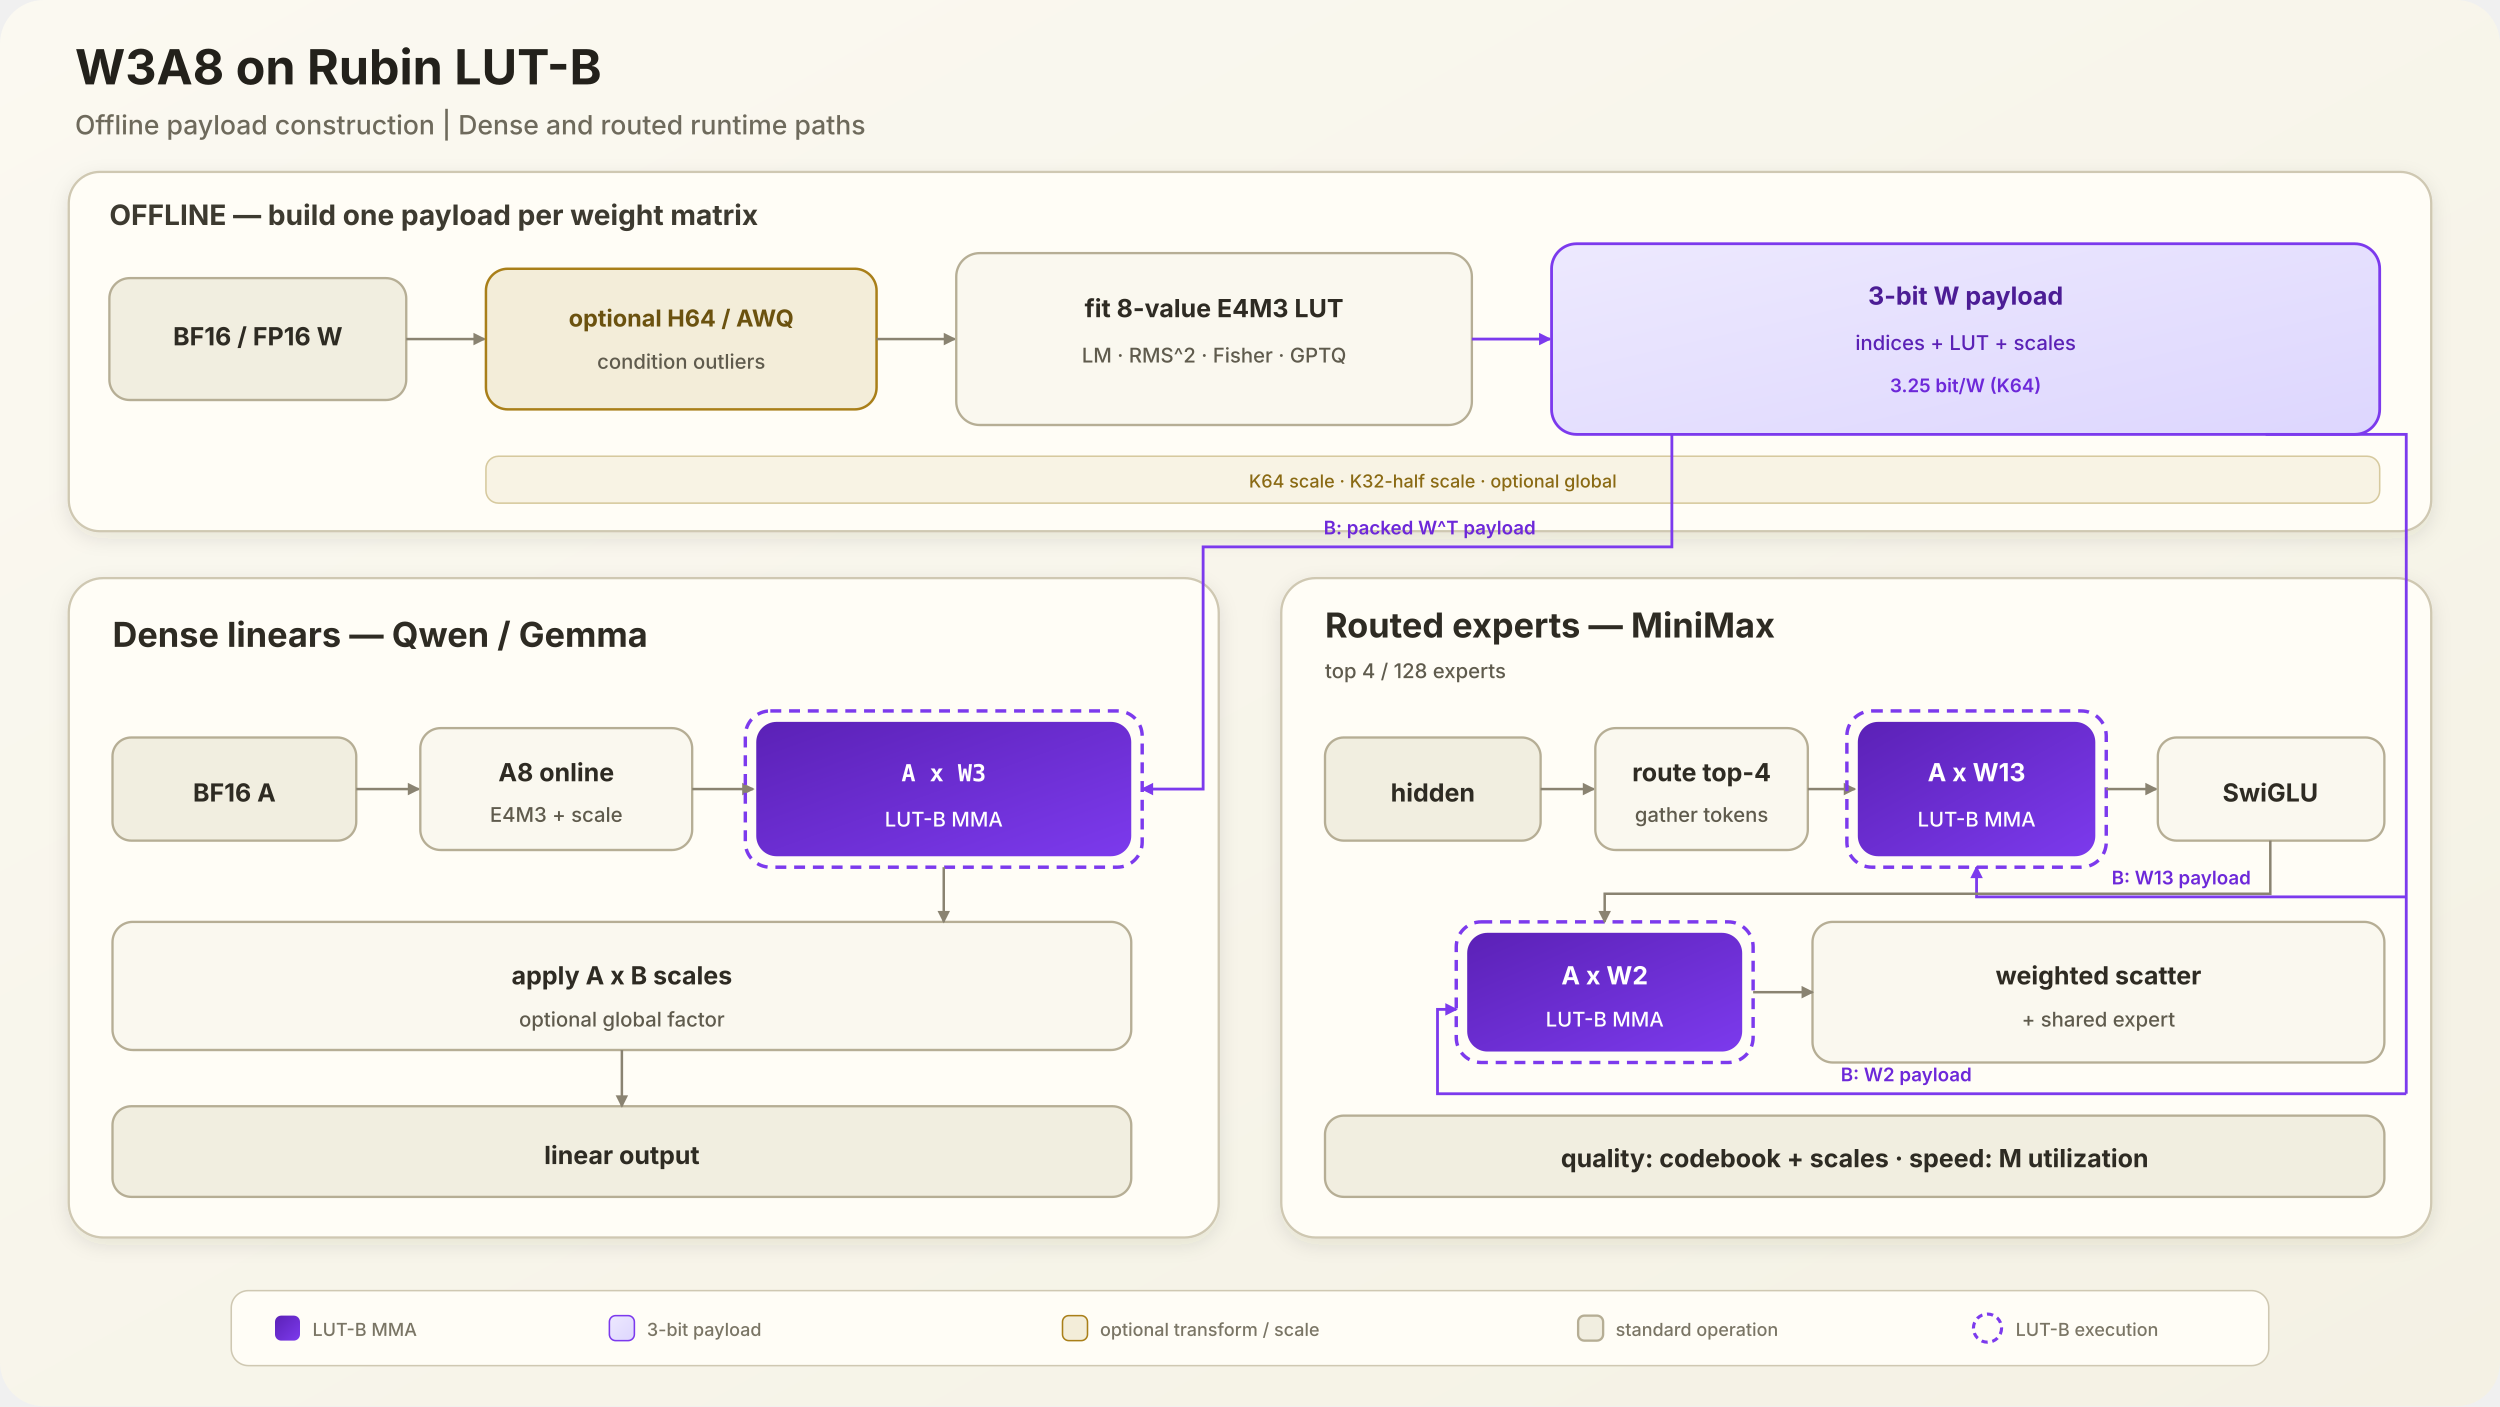
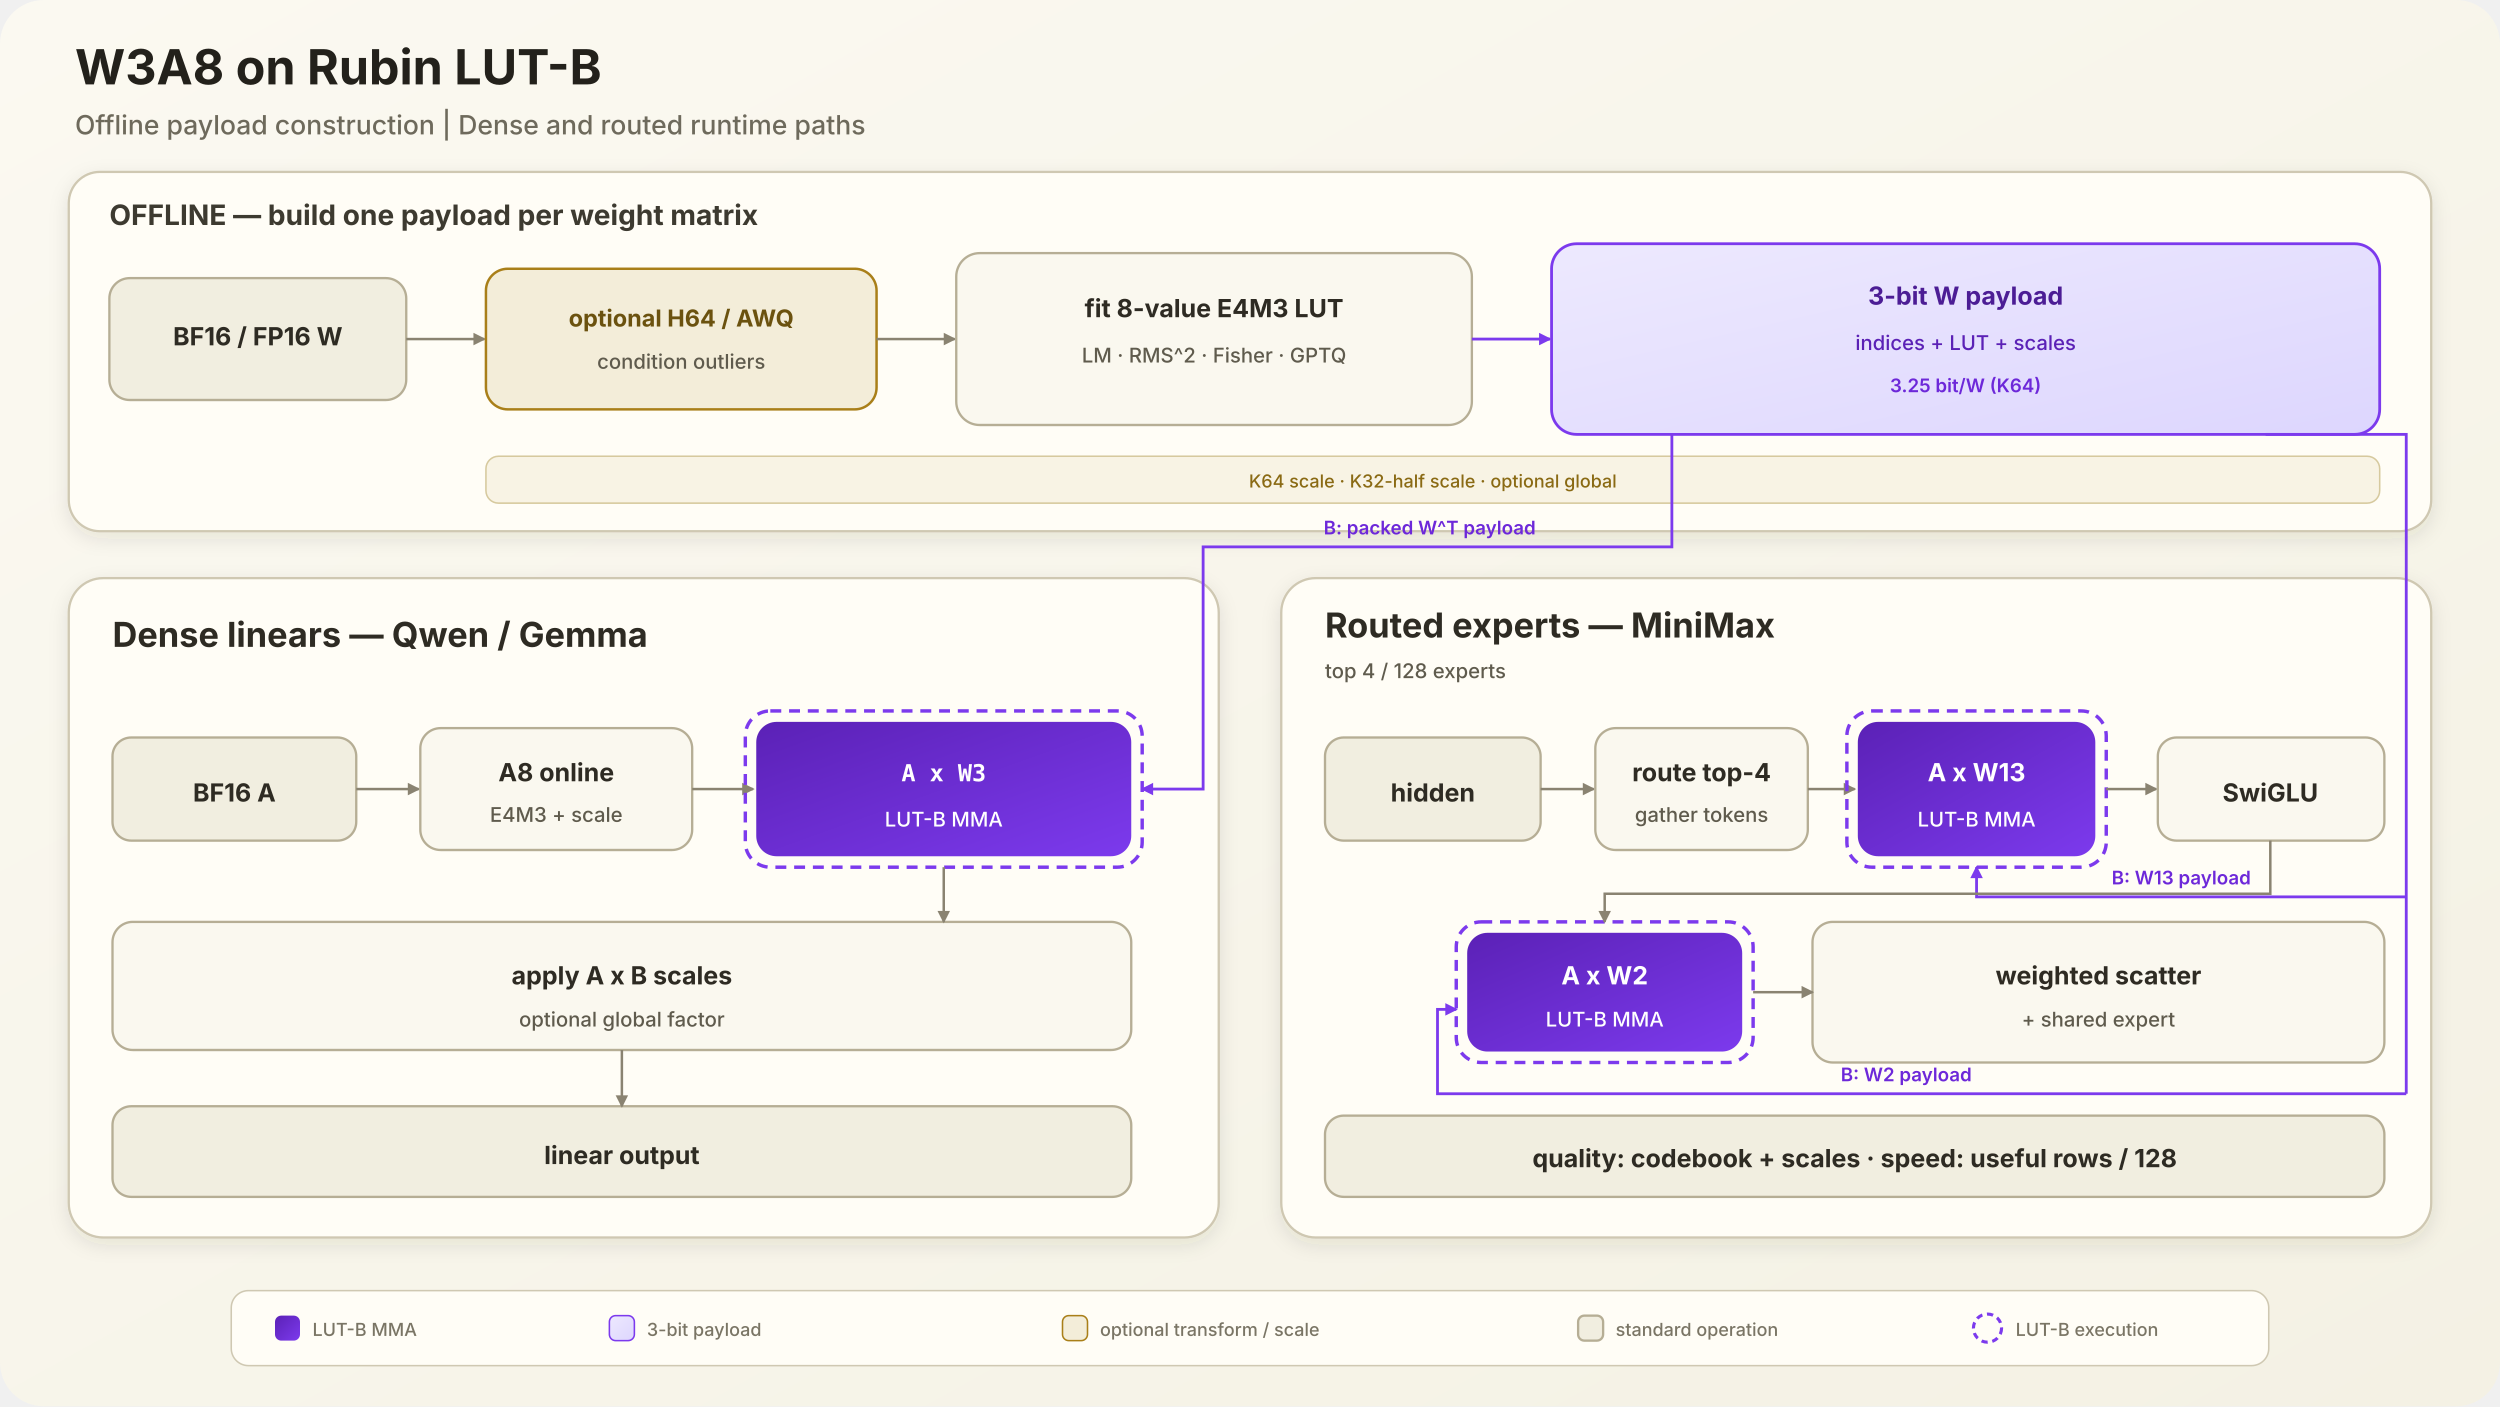
<svg xmlns="http://www.w3.org/2000/svg" width="1600" height="900" viewBox="0 0 1600 900" role="img" aria-labelledby="title desc">
  <defs>
    <linearGradient id="bg" x1="0" y1="0" x2="1" y2="1">
      <stop offset="0" stop-color="#fbf9f1" />
      <stop offset="1" stop-color="#f4f1e4" />
    </linearGradient>
    <linearGradient id="rubin" x1="0" y1="0" x2="1" y2="1">
      <stop offset="0" stop-color="#5b21b6" />
      <stop offset="1" stop-color="#7c3aed" />
    </linearGradient>
    <linearGradient id="payload" x1="0" y1="0" x2="1" y2="1">
      <stop offset="0" stop-color="#ede9fe" />
      <stop offset="1" stop-color="#ddd6fe" />
    </linearGradient>
    <filter id="shadow" x="-20%" y="-20%" width="140%" height="140%">
      <feDropShadow dx="0" dy="4" stdDeviation="6" flood-color="#3a3323" flood-opacity=".10" />
    </filter>
    <marker id="arrow" markerWidth="8" markerHeight="8" refX="7" refY="4" orient="auto" markerUnits="userSpaceOnUse">
      <path d="M0,0 L8,4 L0,8 Z" fill="#8a8371" />
    </marker>
    <marker id="arrowPurple" markerWidth="8" markerHeight="8" refX="7" refY="4" orient="auto" markerUnits="userSpaceOnUse">
      <path d="M0,0 L8,4 L0,8 Z" fill="#7c3aed" />
    </marker>
    <style>
      .title { font: 700 31px Inter, Arial, sans-serif; fill: #23211b; }
      .subtitle { font: 500 17px Inter, Arial, sans-serif; fill: #6e6a5c; }
      .panel-title { font: 700 22px Inter, Arial, sans-serif; fill: #2e2b23; }
      .band-title { font: 700 18px Inter, Arial, sans-serif; fill: #3d3a30; }
      .label { font: 700 16px Inter, Arial, sans-serif; fill: #2e2b23; }
      .small { font: 500 13px Inter, Arial, sans-serif; fill: #5f5b4d; }
      .tiny { font: 500 11.5px Inter, Arial, sans-serif; fill: #7a7565; }
      .vlabel { font: 700 16px Inter, Arial, sans-serif; fill: #4c1d95; }
      .vsmall { font: 500 13px Inter, Arial, sans-serif; fill: #5b21b6; }
      .vtiny { font: 600 12px Inter, Arial, sans-serif; fill: #6d28d9; }
      .glabel { font: 700 15px Inter, Arial, sans-serif; fill: #6b520f; }
      .gtiny { font: 500 11.5px Inter, Arial, sans-serif; fill: #8a6a14; }
      .mono { font: 700 15px "JetBrains Mono", Menlo, monospace; }
      .white { fill: #fff; }
      .line { fill: none; stroke: #8a8371; stroke-width: 1.6; marker-end: url(#arrow); }
      .purple-line { fill: none; stroke: #7c3aed; stroke-width: 1.8; marker-end: url(#arrowPurple); }
      .purple-trunk { fill: none; stroke: #7c3aed; stroke-width: 1.8; }
      .dash-line { fill: none; stroke: #a89f88; stroke-width: 1.4; stroke-dasharray: 5 4; marker-end: url(#arrow); }
      .halo { fill: none; stroke: #7c3aed; stroke-width: 2.2; stroke-dasharray: 7 5; }
      .nbox { fill: #faf8ef; stroke: #b6ae95; stroke-width: 1.5; }
      .nbox2 { fill: #f1eee0; stroke: #b6ae95; stroke-width: 1.5; }
      .vbox { fill: url(#payload); stroke: #7c3aed; stroke-width: 1.8; }
    </style>
  </defs>
  <rect x="0" y="0" width="1600" height="900" rx="28" fill="url(#bg)" />
  <text x="48" y="54" class="title">W3A8 on Rubin LUT-B</text>
  <text x="48" y="86" class="subtitle">Offline payload construction | Dense and routed runtime paths</text>
  <rect x="44" y="110" width="1512" height="230" rx="20" fill="#fffdf6" stroke="#cfc8b2" stroke-width="1.5" filter="url(#shadow)" />
  <text x="70" y="144" class="band-title">OFFLINE — build one payload per weight matrix</text>
  <rect x="70" y="178" width="190" height="78" rx="13" class="nbox2" />
  <text x="165" y="221" class="label" text-anchor="middle">BF16 / FP16 W</text>
  <path d="M260 217 H310" class="line" />
  <rect x="311" y="172" width="250" height="90" rx="14" fill="#f3edd9" stroke="#a97f19" stroke-width="1.6" />
  <text x="436" y="209" class="glabel" text-anchor="middle">optional H64 / AWQ</text>
  <text x="436" y="236" class="small" text-anchor="middle">condition outliers</text>
  <path d="M561 217 H611" class="line" />
  <rect x="612" y="162" width="330" height="110" rx="15" class="nbox" />
  <text x="777" y="203" class="label" text-anchor="middle">fit 8-value E4M3 LUT</text>
  <text x="777" y="232" class="small" text-anchor="middle">LM · RMS^2 · Fisher · GPTQ</text>
  <path d="M942 217 H992" class="purple-line" />
  <rect x="993" y="156" width="530" height="122" rx="16" class="vbox" />
  <text x="1258" y="195" class="vlabel" text-anchor="middle">3-bit W payload</text>
  <text x="1258" y="224" class="vsmall" text-anchor="middle">indices + LUT + scales</text>
  <text x="1258" y="251" class="vtiny" text-anchor="middle">3.25 bit/W (K64)</text>
  <rect x="311" y="292" width="1212" height="30" rx="8" fill="#f8f3e4" stroke="#d6c99e" />
  <text x="917" y="312" class="gtiny" text-anchor="middle">K64 scale · K32-half scale · optional global</text>
  <rect x="44" y="370" width="736" height="422" rx="22" fill="#fffdf6" stroke="#cfc8b2" stroke-width="1.5" filter="url(#shadow)" />
  <text x="72" y="414" class="panel-title">Dense linears — Qwen / Gemma</text>
  <rect x="72" y="472" width="156" height="66" rx="12" class="nbox2" />
  <text x="150" y="513" class="label" text-anchor="middle">BF16 A</text>
  <path d="M228 505 H268" class="line" />
  <rect x="269" y="466" width="174" height="78" rx="13" class="nbox" />
  <text x="356" y="500" class="label" text-anchor="middle">A8 online</text>
  <text x="356" y="526" class="small" text-anchor="middle">E4M3 + scale</text>
  <path d="M443 505 H482" class="line" />
  <rect x="477" y="455" width="254" height="100" rx="16" class="halo" />
  <rect x="484" y="462" width="240" height="86" rx="13" fill="url(#rubin)" />
  <text x="604" y="500" class="mono white" text-anchor="middle">A x W3</text>
  <text x="604" y="529" class="small white" text-anchor="middle">LUT-B MMA</text>
  <path d="M1070 278 V350 H770 V505 H731" class="purple-line" />
  <text x="915" y="342" class="vtiny" text-anchor="middle">B: packed W^T payload</text>
  <rect x="72" y="590" width="652" height="82" rx="13" class="nbox" />
  <text x="398" y="630" class="label" text-anchor="middle">apply A x B scales</text>
  <text x="398" y="657" class="small" text-anchor="middle">optional global factor</text>
  <path d="M604 555 V590" class="line" />
  <rect x="72" y="708" width="652" height="58" rx="12" class="nbox2" />
  <text x="398" y="745" class="label" text-anchor="middle">linear output</text>
  <path d="M398 672 V708" class="line" />
  <rect x="820" y="370" width="736" height="422" rx="22" fill="#fffdf6" stroke="#cfc8b2" stroke-width="1.5" filter="url(#shadow)" />
  <text x="848" y="408" class="panel-title">Routed experts — MiniMax</text>
  <text x="848" y="434" class="small">top 4 / 128 experts</text>
  <rect x="848" y="472" width="138" height="66" rx="12" class="nbox2" />
  <text x="917" y="513" class="label" text-anchor="middle">hidden</text>
  <path d="M986 505 H1020" class="line" />
  <rect x="1021" y="466" width="136" height="78" rx="13" class="nbox" />
  <text x="1089" y="500" class="label" text-anchor="middle">route top-4</text>
  <text x="1089" y="526" class="small" text-anchor="middle">gather tokens</text>
  <path d="M1157 505 H1187" class="line" />
  <rect x="1182" y="455" width="166" height="100" rx="16" class="halo" />
  <rect x="1189" y="462" width="152" height="86" rx="13" fill="url(#rubin)" />
  <text x="1265" y="500" class="label white" text-anchor="middle">A x W13</text>
  <text x="1265" y="529" class="small white" text-anchor="middle">LUT-B MMA</text>
  <path d="M1348 505 H1380" class="line" />
  <rect x="1381" y="472" width="145" height="66" rx="12" class="nbox" />
  <text x="1453" y="513" class="label" text-anchor="middle">SwiGLU</text>
  <path d="M1450 278 H1540 V700" class="purple-trunk" />
  <path d="M1540 574 H1265 V555" class="purple-line" />
  <text x="1396" y="566" class="vtiny" text-anchor="middle">B: W13 payload</text>
  <rect x="932" y="590" width="190" height="90" rx="16" class="halo" />
  <rect x="939" y="597" width="176" height="76" rx="13" fill="url(#rubin)" />
  <text x="1027" y="630" class="label white" text-anchor="middle">A x W2</text>
  <text x="1027" y="657" class="small white" text-anchor="middle">LUT-B MMA</text>
  <path d="M1453 538 V572 H1027 V590" class="line" />
  <path d="M1540 700 H920 V646 H932" class="purple-line" />
  <text x="1220" y="692" class="vtiny" text-anchor="middle">B: W2 payload</text>
  <rect x="1160" y="590" width="366" height="90" rx="13" class="nbox" />
  <text x="1343" y="630" class="label" text-anchor="middle">weighted scatter</text>
  <text x="1343" y="657" class="small" text-anchor="middle">+ shared expert</text>
  <path d="M1122 635 H1160" class="line" />
  <rect x="848" y="714" width="678" height="52" rx="12" class="nbox2" />
-   <text x="1187" y="747" class="label" text-anchor="middle">quality: codebook + scales · speed: M utilization</text>
+   <text x="1187" y="747" class="label" text-anchor="middle">quality: codebook + scales · speed: useful rows / 128</text>
  <rect x="148" y="826" width="1304" height="48" rx="11" fill="#fffdf6" stroke="#cfc8b2" />
  <rect x="176" y="842" width="16" height="16" rx="4" fill="url(#rubin)" />
  <text x="200" y="855" class="tiny">LUT-B MMA</text>
  <rect x="390" y="842" width="16" height="16" rx="4" fill="url(#payload)" stroke="#7c3aed" />
  <text x="414" y="855" class="tiny">3-bit payload</text>
  <rect x="680" y="842" width="16" height="16" rx="4" fill="#f3edd9" stroke="#a97f19" />
  <text x="704" y="855" class="tiny">optional transform / scale</text>
  <rect x="1010" y="842" width="16" height="16" rx="4" class="nbox2" />
  <text x="1034" y="855" class="tiny">standard operation</text>
  <circle cx="1272" cy="850" r="9" fill="none" stroke="#7c3aed" stroke-width="2" stroke-dasharray="4 3" />
  <text x="1290" y="855" class="tiny">LUT-B execution</text>
</svg>
